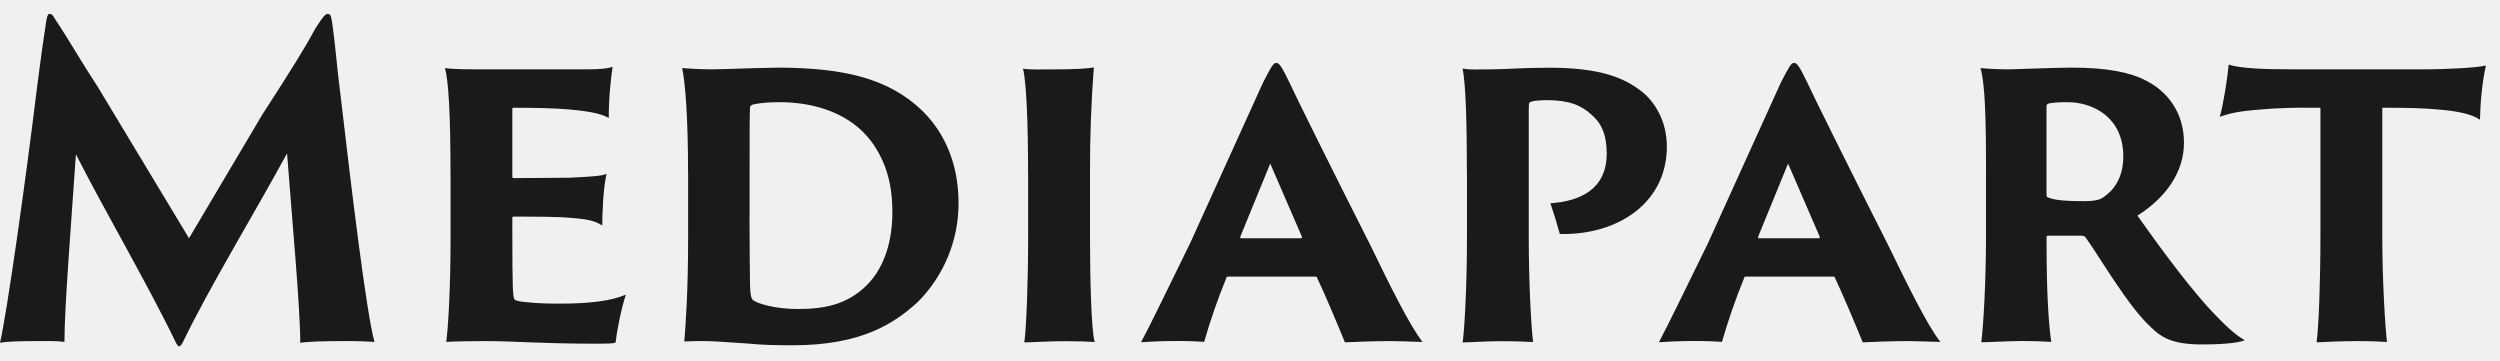
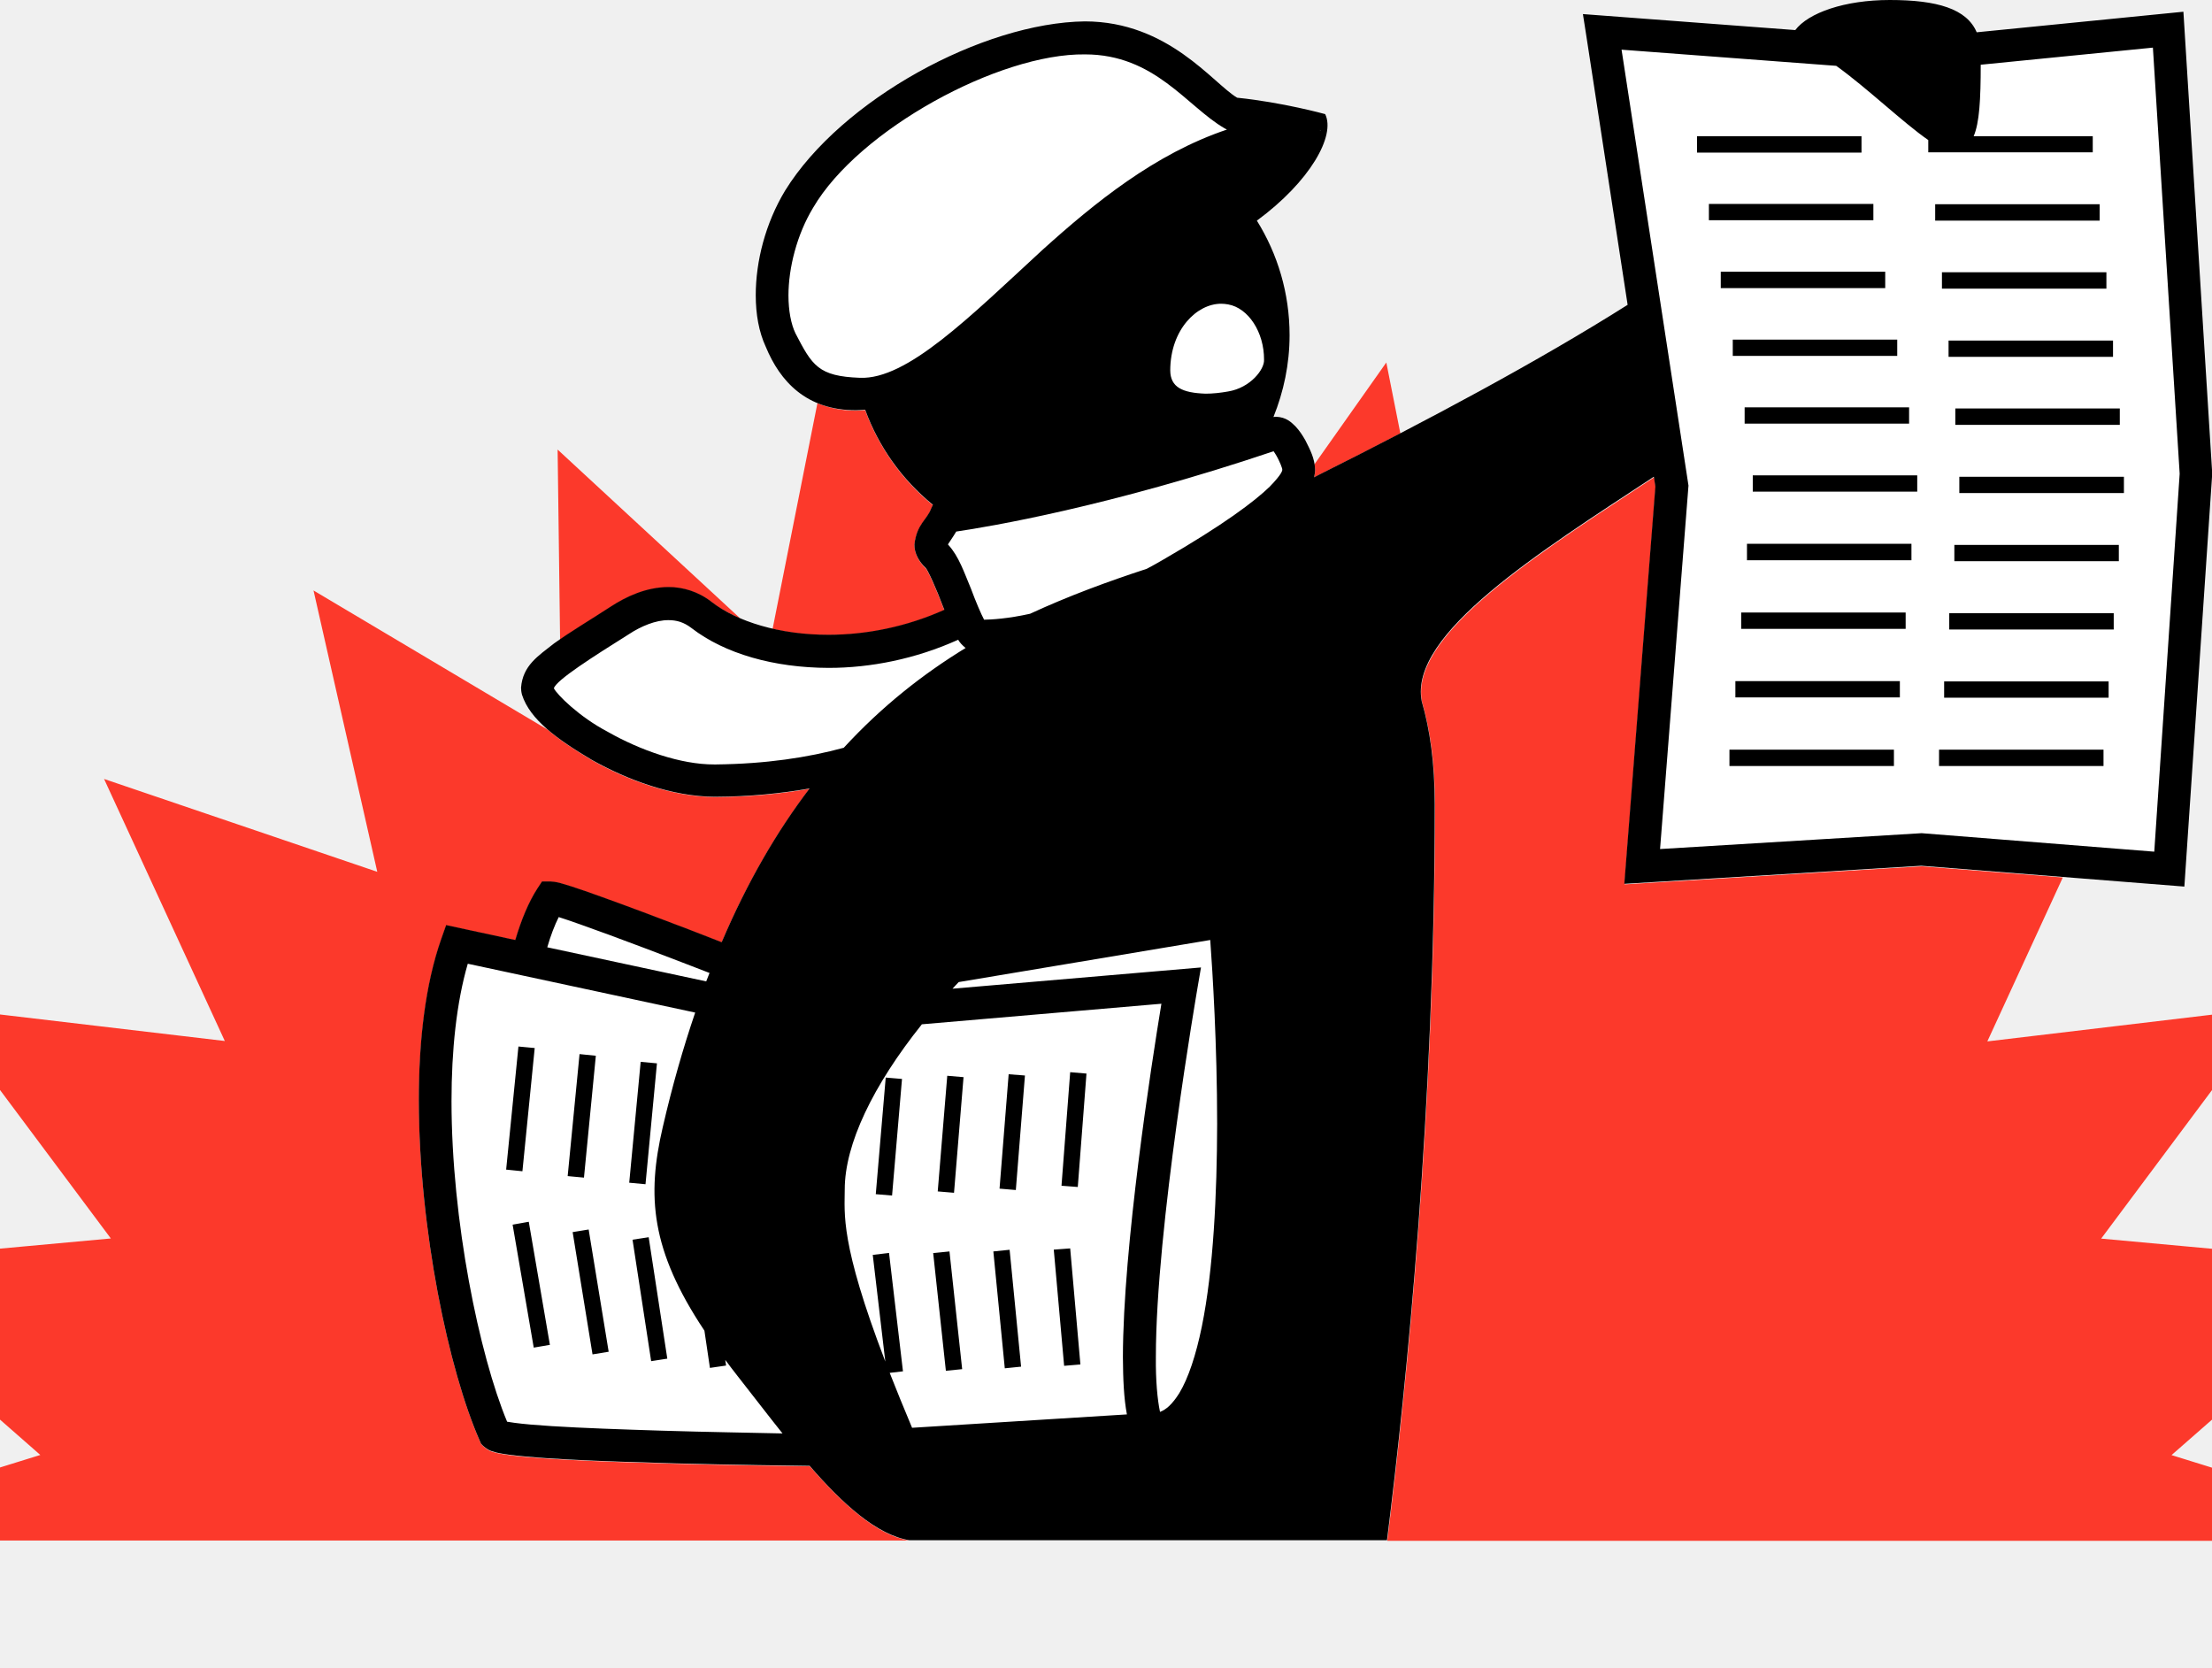
- <svg xmlns="http://www.w3.org/2000/svg" class="mediapart-logo-text" aria-hidden="true" focusable="false" viewBox="0 0 119 17" width="222" height="32">
-   <path fill="#1A1A1A" d="M1.772 4.017c.141-1.135.283-2.133.428-3.086.056-.305.097-.346.16-.346.141 0 .182.123.324.346.487.711 1.258 2.051 1.969 3.127l4.344 7.206 3.491-5.889c1.481-2.292 2.01-3.145 2.539-4.12.346-.547.469-.67.569-.67.141 0 .164.06.242.61.141 1.035.223 2.152.365 3.209.547 4.69 1.24 10.437 1.623 11.796a18.518 18.518 0 0 0-1.463-.041c-.875 0-1.664.018-2.07.082 0-1.664-.405-6.05-.629-9.016-1.604 2.945-3.737 6.436-4.973 9.016-.141.242-.204.204-.305.018-1.358-2.821-3.514-6.495-4.772-8.993-.223 3.25-.547 7.31-.547 8.934-.346-.06-.994-.041-1.299-.041-.834 0-1.463.018-1.768.082.328-1.404 1.202-7.557 1.772-12.224ZM21.444 8.16c0-2.863-.101-4.448-.265-4.996.406.06 1.117.06 1.768.06h4.385c.651 0 1.482.019 1.828-.123-.06.428-.183 1.322-.183 2.438-.324-.182-.77-.305-1.887-.406-.633-.063-1.809-.081-2.643-.081-.04 0-.06.018-.06.06V8.32c0 .06.02.082.06.082.466 0 2.01-.019 2.68-.019 1.158-.06 1.482-.082 1.746-.182-.164.688-.205 1.91-.205 2.456-.346-.223-.71-.305-1.522-.365-.57-.06-2.152-.06-2.699-.06-.04 0-.06.02-.06.06v.652c0 2.72.02 3.208.124 3.25.06.04.204.081.428.1.506.06.975.082 1.727.082 1.38 0 2.415-.123 3.126-.428-.223.67-.428 1.704-.487 2.274-.1.06-.387.06-1.098.06-2.356 0-3.816-.123-5.055-.123-.912 0-1.604.018-1.91.04.082-.629.205-2.374.205-4.995V8.16h-.003Zm11.308-.023c0-2.698-.142-4.343-.283-4.973.223.02.852.06 1.422.06s1.686-.06 3.208-.082c3.026.019 5.178.488 6.8 2.051.913.893 1.728 2.315 1.728 4.407a6.652 6.652 0 0 1-1.95 4.709c-1.099.994-2.64 2.05-5.949 2.05-.752 0-1.522-.018-2.11-.081-1.076-.06-1.746-.164-3.045-.1.06-.753.182-2.335.182-4.955V8.137h-.003Zm2.925 2.11c0 1.847.019 2.398.019 2.781 0 .834.04 1.076.141 1.176.224.183 1.098.428 2.133.428 1.217 0 2.334-.182 3.29-1.135.875-.874 1.218-2.174 1.218-3.473 0-1.198-.242-2.356-1.035-3.41-.953-1.239-2.557-1.827-4.344-1.827-.629 0-1.076.06-1.299.123-.06.041-.1.082-.1.123-.019.387-.019 1.38-.019 2.903v2.312h-.004ZM48.936 8.16c0-2.457-.082-4.344-.242-4.973.242.06.893.04 1.38.04 1.076 0 1.769-.04 1.992-.1a64.23 64.23 0 0 0-.182 5.036v3.045c0 1.95.06 4.448.223 4.995-.223-.018-.793-.04-1.422-.04-.689 0-1.664.059-1.928.059.1-.73.182-2.844.182-5.014V8.16h-.003Zm9.521 4.931c-.06 0-.082.02-.082.06a29.531 29.531 0 0 0-1.057 3.045c-.305-.019-.629-.041-1.299-.041-.811 0-1.463.04-1.705.06.488-.912 1.217-2.439 2.334-4.71l3.473-7.652c.387-.752.487-.934.629-.934.141 0 .242.141.629.934.264.588 2.151 4.385 3.878 7.798.875 1.805 1.847 3.778 2.457 4.549-.651-.019-1.258-.041-1.504-.041-.833 0-1.805.04-2.192.06-.324-.794-.934-2.253-1.321-3.068 0-.04-.019-.06-.082-.06h-4.158Zm3.47-1.827c.04 0 .059-.019.04-.082L60.463 7.71l-1.422 3.473c-.018.06 0 .082.041.082h2.844Zm7.898-3.104c0-2.457-.06-4.262-.205-4.973.305.06.629.04 1.176.04.893 0 1.645-.081 2.922-.081 2.397 0 3.592.446 4.508 1.198.547.466 1.116 1.34 1.116 2.558 0 2.68-2.334 4.224-5.095 4.16A23.522 23.522 0 0 0 73.8 9.6c1.4-.1 2.68-.651 2.68-2.375 0-.893-.264-1.462-.73-1.846-.465-.428-1.034-.688-2.11-.688-.242 0-.63.018-.77.081-.083.019-.101.041-.101.388v6.111c0 1.95.1 4.061.205 4.932a30.445 30.445 0 0 0-1.545-.04c-.57 0-1.545.059-1.805.059.1-.77.204-2.863.204-5.014V8.16h-.003Zm13.281 4.931c-.06 0-.082.02-.082.06a29.531 29.531 0 0 0-1.058 3.045c-.305-.019-.629-.041-1.299-.041-.811 0-1.462.04-1.704.06.487-.912 1.217-2.439 2.334-4.71l3.472-7.652c.387-.752.488-.934.63-.934.14 0 .241.141.628.934.265.588 2.152 4.385 3.879 7.798.875 1.805 1.846 3.778 2.457 4.549-.652-.019-1.258-.041-1.504-.041-.834 0-1.805.04-2.193.06-.323-.794-.934-2.253-1.32-3.068 0-.04-.02-.06-.083-.06h-4.157Zm3.469-1.827c.04 0 .06-.019.04-.082L85.112 7.71l-1.422 3.473c-.019.06 0 .082.04.082h2.845Zm7.961-3.104c0-2.457-.04-4.244-.264-4.996.465.041.912.06 1.381.06.283 0 2.133-.082 2.944-.082 1.686 0 2.822.223 3.574.63.952.487 1.786 1.462 1.786 2.943 0 1.381-.834 2.599-2.215 3.473.994 1.4 2.174 3.026 3.31 4.303.833.912 1.421 1.44 1.805 1.623-.365.164-1.322.205-2.029.205-1.34 0-1.909-.283-2.456-.834-1.076-.975-2.476-3.41-3.086-4.243-.041-.06-.1-.1-.205-.1h-1.604c-.041 0-.06.018-.06.081v.406c0 1.95.082 3.674.224 4.567a23.578 23.578 0 0 0-1.381-.041c-.588 0-1.623.06-1.95.06.1-.812.223-2.844.223-5.014V8.16h.003Zm2.881.953c0 .163 0 .182.06.204.305.142.934.183 1.727.183.447 0 .752-.06.912-.183.487-.324.953-.912.953-1.95 0-1.846-1.422-2.58-2.662-2.58-.405 0-.792.019-.934.082-.04.019-.06.06-.06.123v4.12h.004ZM106.086 3c.547.164 1.422.224 3.108.224h6.09c1.299 0 2.639-.082 3.045-.182-.183.811-.265 1.786-.283 2.58-.387-.265-1.016-.407-2.01-.489-.67-.06-1.34-.081-2.639-.081v6.111c0 1.97.123 4.184.223 5.037a21.26 21.26 0 0 0-1.321-.041c-.875 0-1.646.04-2.029.06.101-.753.182-2.845.182-5.015V5.052c-.729 0-1.157-.019-2.292.04-1.422.101-1.828.164-2.498.388.16-.529.365-1.828.424-2.48Z" />
+ <svg xmlns="http://www.w3.org/2000/svg" width="126" height="95" viewBox="37 0 126 95" role="img" aria-labelledby="title desc">
+   <path fill-rule="evenodd" clip-rule="evenodd" d="M111.911 26.714C111.919 26.848 111.896 27.013 111.856 27.194C111.903 27.17 111.951 27.145 111.998 27.119C112.045 27.094 112.092 27.068 112.139 27.044C113.68 26.274 115.228 25.488 116.768 24.687L115.967 20.647L111.872 26.447L111.877 26.474L111.877 26.475V26.475C111.891 26.551 111.904 26.623 111.911 26.714ZM83.13 83.515L82.981 83.513C81.698 83.496 78.7 83.456 75.506 83.373C71.238 83.255 66.806 83.098 65.304 82.76C65.251 82.743 65.202 82.73 65.154 82.718L65.154 82.718C64.989 82.677 64.832 82.638 64.534 82.383L64.416 82.265L64.346 82.108C62.562 78.068 60.872 70.059 60.864 62.711C60.864 59.347 61.225 56.132 62.145 53.492L62.42 52.714L66.358 53.562C66.703 52.407 67.112 51.417 67.607 50.647L67.882 50.23H68.377C68.71 50.248 68.908 50.31 69.204 50.404C69.301 50.435 69.408 50.468 69.533 50.505C70.004 50.654 70.61 50.867 71.301 51.118C72.7 51.621 74.469 52.281 76.206 52.949C76.626 53.113 77.046 53.274 77.458 53.431L77.461 53.433L77.462 53.433C77.68 53.516 77.895 53.599 78.108 53.68C79.585 50.214 81.275 47.338 83.114 44.925C81.495 45.216 79.727 45.389 77.754 45.396H77.691C75.278 45.381 72.755 44.445 70.728 43.306C69.737 42.716 68.873 42.15 68.197 41.561L54.859 33.631L58.49 49.656L42.928 44.367L49.806 59.292L33.481 57.366L43.314 70.539L26.942 72.04L39.297 82.87L23.594 87.743H88.788C86.957 87.445 85.04 85.7 83.13 83.515ZM160.695 82.878L176.39 87.751V87.759H116.022C117.138 78.862 118.741 63.143 118.741 45.86C118.741 43.526 118.474 41.6 118.002 39.981C117.28 36.34 123.965 31.951 130.191 27.864L130.195 27.861L130.196 27.86C130.54 27.635 130.882 27.41 131.222 27.186L131.308 27.752L129.54 50.371L146.454 49.342L154.502 49.978L150.203 59.315L166.519 57.374L156.687 70.547L173.058 72.048L160.695 82.878ZM90.793 34.755C90.781 34.731 90.771 34.706 90.761 34.68C90.752 34.654 90.742 34.629 90.73 34.605C90.353 33.592 89.826 32.413 89.708 32.35C89.37 32.02 89.087 31.556 89.087 31.037C89.167 30.297 89.441 29.926 89.684 29.597C89.824 29.408 89.953 29.233 90.031 29.009L90.141 28.774C88.411 27.367 87.06 25.496 86.281 23.358C86.248 23.361 86.213 23.364 86.179 23.368C86.111 23.375 86.043 23.382 85.975 23.382C85.935 23.382 85.896 23.384 85.859 23.386C85.824 23.388 85.789 23.39 85.755 23.39C84.906 23.39 84.191 23.225 83.562 22.965L81.008 35.824C81.99 36.051 83.059 36.177 84.191 36.177C86.329 36.177 88.624 35.729 90.793 34.755ZM75.09 33.458C73.808 33.466 72.677 34 71.796 34.574C71.43 34.812 71.059 35.048 70.692 35.28C70.069 35.676 69.459 36.063 68.904 36.444L68.763 25.606L79.177 35.234C78.548 34.959 77.982 34.653 77.534 34.299C76.779 33.709 75.899 33.458 75.09 33.458Z" fill="#FC392B" />
+   <path fill-rule="evenodd" clip-rule="evenodd" d="M146.461 47.456L159.712 48.509L161.158 26.982L159.634 2.712L149.825 3.686C149.825 5.651 149.754 6.987 149.424 7.757H156.207V8.677H146.839V7.977C146.133 7.49 145.279 6.764 144.379 5.998C143.463 5.219 142.5 4.399 141.596 3.749L129.367 2.829L133.179 27.657L131.56 48.359L146.461 47.456ZM82.312 18.988C83.263 20.82 83.609 21.433 85.983 21.519C88.416 21.619 91.546 18.716 95.208 15.319L95.208 15.319L95.21 15.317C95.592 14.963 95.98 14.603 96.373 14.241C99.352 11.553 102.778 8.763 106.889 7.38L106.755 7.309C106.123 6.942 105.519 6.428 104.882 5.883L104.882 5.883L104.882 5.883C103.348 4.575 101.616 3.097 98.801 3.097C93.897 3.034 85.912 7.396 83.318 11.829C82.391 13.361 81.911 15.263 81.911 16.827C81.911 17.7 82.061 18.47 82.312 18.988ZM109.003 20.49C109.034 21.032 108.233 22.085 106.959 22.297C106.519 22.376 106.079 22.423 105.67 22.423C104.366 22.376 103.666 22.069 103.658 21.095C103.666 18.776 105.167 17.299 106.559 17.299C106.692 17.299 106.826 17.314 106.959 17.338C108.107 17.542 109.011 18.918 109.003 20.49ZM103.242 31.886C106.716 29.882 108.484 28.538 109.325 27.72C110.041 26.982 110.048 26.793 110.041 26.738C110.041 26.714 110.033 26.683 110.017 26.636C109.986 26.534 109.931 26.4 109.86 26.251C109.773 26.054 109.648 25.842 109.545 25.7C100.145 28.868 93.292 30.007 91.469 30.275C91.343 30.487 91.224 30.663 91.132 30.799C91.074 30.884 91.028 30.954 90.997 31.006C91.005 31.021 91.013 31.029 91.028 31.045L91.028 31.045C91.52 31.588 91.804 32.291 92.108 33.045C92.174 33.207 92.24 33.371 92.31 33.536C92.569 34.236 92.883 34.975 93.056 35.297C93.496 35.289 94.392 35.242 95.674 34.959C97.882 33.937 100.114 33.12 102.323 32.397C102.612 32.248 102.895 32.086 103.19 31.916L103.242 31.886ZM77.785 43.541H77.738H77.707H77.683C75.773 43.549 73.455 42.724 71.639 41.694C69.973 40.822 68.707 39.541 68.55 39.203C68.676 38.739 70.806 37.388 72.81 36.13C73.51 35.666 74.358 35.313 75.082 35.32C75.545 35.32 75.954 35.438 76.386 35.768C78.288 37.238 81.094 38.032 84.198 38.04C86.58 38.04 89.15 37.537 91.579 36.437C91.626 36.515 91.681 36.594 91.744 36.664C91.747 36.668 91.751 36.671 91.754 36.675C91.764 36.685 91.775 36.696 91.786 36.707C91.846 36.769 91.914 36.838 92.003 36.908C89.582 38.386 87.24 40.225 85.063 42.59C83.02 43.148 80.622 43.51 77.785 43.541ZM67.01 55.032L63.017 54.175C60.243 62.082 62.711 76.488 65.186 82.076C65.886 82.776 83.625 82.941 83.625 82.941L102.377 81.77C109.317 82.438 106.724 52.839 106.724 52.839L82.682 56.855C82.682 56.855 69.25 51.55 68.37 51.55C67.819 52.368 67.371 53.57 67.01 55.032Z" fill="white" />
+   <path d="M97.465 67.536L98.393 67.607L98.888 61.147L97.96 61.068L97.465 67.536ZM93.936 67.701L94.864 67.78L95.383 61.257L94.455 61.186L93.936 67.701ZM90.415 67.859L91.343 67.937L91.885 61.351L90.958 61.272L90.415 67.859ZM86.886 68.016L87.814 68.094L88.38 61.453L87.452 61.375L86.886 68.016ZM74.421 60.565L73.494 60.479L72.842 67.364L73.769 67.45L74.421 60.565ZM70.94 60.133L70.012 60.038L69.336 66.986L70.264 67.073L70.94 60.133ZM67.458 59.693L66.531 59.606L65.831 66.617L66.758 66.711L67.458 59.693ZM97.025 71.175L97.615 77.793L98.542 77.715L97.96 71.105L97.025 71.175ZM93.583 71.278L94.235 77.934L95.163 77.84L94.51 71.183L93.583 71.278ZM90.156 71.372L90.879 78.076L91.807 77.982L91.084 71.278L90.156 71.372ZM73.03 70.609L74.091 77.526L75.011 77.384L73.95 70.468L73.03 70.609ZM69.619 70.177L70.751 77.141L71.671 76.991L70.531 70.028L69.619 70.177ZM66.2 69.753L67.403 76.756L68.323 76.598L67.12 69.588L66.2 69.753ZM144.386 15.475H135.018V16.411H144.386V15.475ZM147.994 20.325H157.362V19.397H147.994V20.325ZM156.6 11.632H147.232V12.567H156.6V11.632ZM147.742 39.737H157.111V38.81H147.742V39.737ZM147.617 16.442H156.985V15.507H147.617V16.442ZM147.452 43.628H156.82V42.7H147.452V43.628ZM148.033 35.855H157.402V34.928H148.033V35.855ZM148.607 28.082H157.983V27.154H148.607V28.082ZM161.371 0.668L149.597 1.839C149.031 0.503 147.349 0 144.646 0C142.068 0 140.009 0.731 139.262 1.713L127.166 0.802L127.347 1.957L129.713 17.362C124.667 20.552 118.332 23.94 112.139 27.037C112.037 27.092 111.95 27.139 111.856 27.186C111.895 27.005 111.919 26.84 111.911 26.706C111.872 26.093 111.652 25.661 111.353 25.072C111.196 24.797 111.023 24.529 110.795 24.286C110.559 24.058 110.276 23.759 109.679 23.736C109.64 23.736 109.593 23.744 109.538 23.751C110.119 22.313 110.457 20.741 110.457 19.091C110.457 16.694 109.773 14.461 108.594 12.567C111.612 10.351 113.09 7.734 112.485 6.5C112.453 6.492 110.072 5.832 107.47 5.565C106.087 4.747 103.564 1.226 98.802 1.218C92.978 1.289 84.922 5.682 81.723 10.854C80.599 12.717 80.049 14.886 80.049 16.811C80.049 17.888 80.222 18.894 80.623 19.759C81.432 21.716 82.925 23.366 85.755 23.366C85.826 23.366 85.904 23.358 85.975 23.358C86.077 23.358 86.179 23.343 86.281 23.335C87.059 25.473 88.403 27.335 90.14 28.75L90.03 28.986C89.81 29.599 89.213 29.85 89.087 31.014C89.079 31.532 89.362 31.996 89.708 32.326C89.826 32.389 90.353 33.568 90.73 34.582C90.753 34.637 90.769 34.684 90.793 34.731C88.624 35.706 86.329 36.154 84.199 36.154C81.424 36.161 78.956 35.399 77.526 34.275C76.771 33.686 75.891 33.434 75.082 33.434C73.8 33.442 72.669 33.977 71.788 34.55C70.68 35.273 69.501 35.973 68.558 36.649C67.654 37.364 66.782 37.898 66.68 39.164C66.68 39.282 66.695 39.423 66.735 39.572C67.183 40.971 68.7 42.087 70.728 43.29C72.755 44.422 75.27 45.365 77.691 45.381H77.754C79.719 45.373 81.495 45.192 83.114 44.909C81.275 47.322 79.585 50.198 78.108 53.664C77.495 53.421 76.85 53.177 76.206 52.926C74.469 52.258 72.7 51.597 71.301 51.094C70.602 50.843 70.004 50.631 69.533 50.481C69.022 50.332 68.826 50.238 68.377 50.206H67.874L67.599 50.623C67.104 51.393 66.695 52.383 66.35 53.539L62.412 52.69L62.137 53.468C61.21 56.109 60.856 59.323 60.856 62.687C60.872 70.036 62.554 78.045 64.338 82.084L64.408 82.242L64.526 82.359C64.919 82.689 65.061 82.65 65.297 82.737C66.806 83.075 71.238 83.232 75.498 83.35C78.823 83.436 81.935 83.475 83.122 83.491C85.024 85.684 86.949 87.421 88.796 87.727C88.796 87.727 89.291 87.727 89.339 87.727H116.006C117.122 78.823 118.725 63.104 118.725 45.829C118.725 43.494 118.458 41.569 117.986 39.95C117.224 36.106 124.714 31.43 131.206 27.154L131.293 27.72L129.524 50.34L146.438 49.31L161.426 50.497L163.013 26.974L161.371 0.668ZM112.194 7.404C112.21 7.411 112.249 7.419 112.249 7.419C112.233 7.419 112.21 7.419 112.186 7.419L112.194 7.404ZM68.826 52.234C70.067 52.627 73.093 53.751 75.868 54.82C76.394 55.024 76.913 55.221 77.416 55.417C77.353 55.582 77.29 55.731 77.227 55.897L68.173 53.955C68.37 53.279 68.59 52.706 68.826 52.234ZM74.712 81.487C72.457 81.416 70.177 81.338 68.433 81.228C67.56 81.173 66.821 81.11 66.303 81.039C66.138 81.015 65.996 80.992 65.886 80.976C64.306 77.188 62.719 69.517 62.719 62.711C62.719 59.826 63.002 57.099 63.646 54.891L76.599 57.673C75.915 59.685 75.294 61.846 74.751 64.204C73.84 68.118 74.06 71.191 77.125 75.789L77.439 77.911L78.359 77.777L78.312 77.455C78.532 77.746 78.752 78.045 78.996 78.351C79.837 79.42 80.701 80.552 81.573 81.644C79.86 81.605 77.298 81.566 74.712 81.487ZM109.003 20.49C109.035 21.032 108.233 22.085 106.96 22.297C106.519 22.376 106.079 22.423 105.671 22.423C104.366 22.376 103.667 22.069 103.659 21.095C103.667 18.776 105.168 17.299 106.559 17.299C106.692 17.299 106.826 17.314 106.96 17.338C108.107 17.542 109.011 18.918 109.003 20.49ZM85.983 21.519C83.609 21.433 83.263 20.82 82.312 18.988C82.061 18.47 81.912 17.7 81.912 16.827C81.912 15.263 82.391 13.361 83.318 11.829C85.912 7.396 93.897 3.034 98.802 3.097C102.786 3.097 104.602 6.06 106.755 7.309L106.889 7.38C102.778 8.763 99.352 11.553 96.373 14.241C92.207 18.077 88.671 21.629 85.983 21.519ZM77.785 43.541H77.738H77.707H77.683C75.773 43.549 73.455 42.724 71.639 41.694C69.973 40.822 68.708 39.541 68.55 39.203C68.676 38.739 70.806 37.388 72.81 36.13C73.51 35.666 74.359 35.313 75.082 35.321C75.545 35.321 75.954 35.438 76.386 35.769C78.288 37.238 81.094 38.032 84.199 38.04C86.58 38.04 89.15 37.537 91.579 36.437C91.626 36.515 91.681 36.594 91.744 36.664C91.814 36.735 91.893 36.822 92.003 36.908C89.582 38.386 87.24 40.225 85.063 42.59C83.02 43.148 80.623 43.51 77.785 43.541ZM88.954 81.322C88.474 80.174 88.05 79.145 87.68 78.194L88.435 78.107L87.641 71.364L86.714 71.474L87.429 77.549C84.835 70.775 85.118 69.124 85.118 67.749C85.118 65.171 86.722 61.831 89.512 58.341L103.156 57.17C102.582 60.659 100.971 71.026 100.963 77.298C100.971 78.563 101.018 79.656 101.191 80.56L88.954 81.322ZM105.458 75.561C105.128 77.172 104.688 78.508 104.17 79.357C103.777 79.978 103.431 80.284 103.077 80.418C102.928 79.719 102.826 78.61 102.841 77.298C102.833 69.989 105.207 56.321 105.207 56.297L105.411 55.103L91.256 56.313C91.374 56.187 91.484 56.062 91.61 55.936L105.938 53.539C106.071 55.37 106.331 59.488 106.331 64.007C106.323 68.008 106.119 72.323 105.458 75.561ZM109.325 27.72C108.484 28.538 106.716 29.882 103.242 31.886C102.928 32.067 102.629 32.24 102.323 32.397C100.114 33.12 97.882 33.937 95.673 34.959C94.392 35.242 93.496 35.289 93.056 35.297C92.883 34.975 92.569 34.236 92.31 33.536C91.917 32.601 91.626 31.705 91.028 31.045C91.013 31.029 91.005 31.021 90.997 31.006C91.076 30.872 91.264 30.62 91.469 30.275C93.292 30.008 100.145 28.868 109.545 25.701C109.648 25.842 109.773 26.054 109.86 26.251C109.931 26.4 109.986 26.534 110.017 26.636C110.033 26.683 110.041 26.714 110.041 26.738C110.048 26.793 110.041 26.982 109.325 27.72ZM159.712 48.509L146.461 47.456L131.56 48.359L133.179 27.657L129.367 2.829L141.596 3.749C143.388 5.038 145.416 6.995 146.839 7.977V8.677H156.207V7.757H149.424C149.754 6.987 149.825 5.651 149.825 3.686L159.634 2.712L161.159 26.982L159.712 48.509ZM148.324 31.965H157.693V31.037H148.324V31.965ZM143.035 7.757H133.666V8.693H143.035V7.757ZM148.379 24.199H157.748V23.264H148.379V24.199ZM136.378 24.129H145.746V23.201H136.378V24.129ZM143.711 11.616H134.342V12.544H143.711V11.616ZM135.702 20.27H145.07V19.342H135.702V20.27ZM135.513 43.628H144.882V42.7H135.513V43.628ZM136.841 28.003H146.21V27.076H136.841V28.003ZM136.511 31.91H145.88V30.974H136.511V31.91ZM136.181 35.816H145.55V34.888H136.181V35.816ZM135.851 39.722H145.22V38.794H135.851V39.722Z" fill="black" />
</svg>
